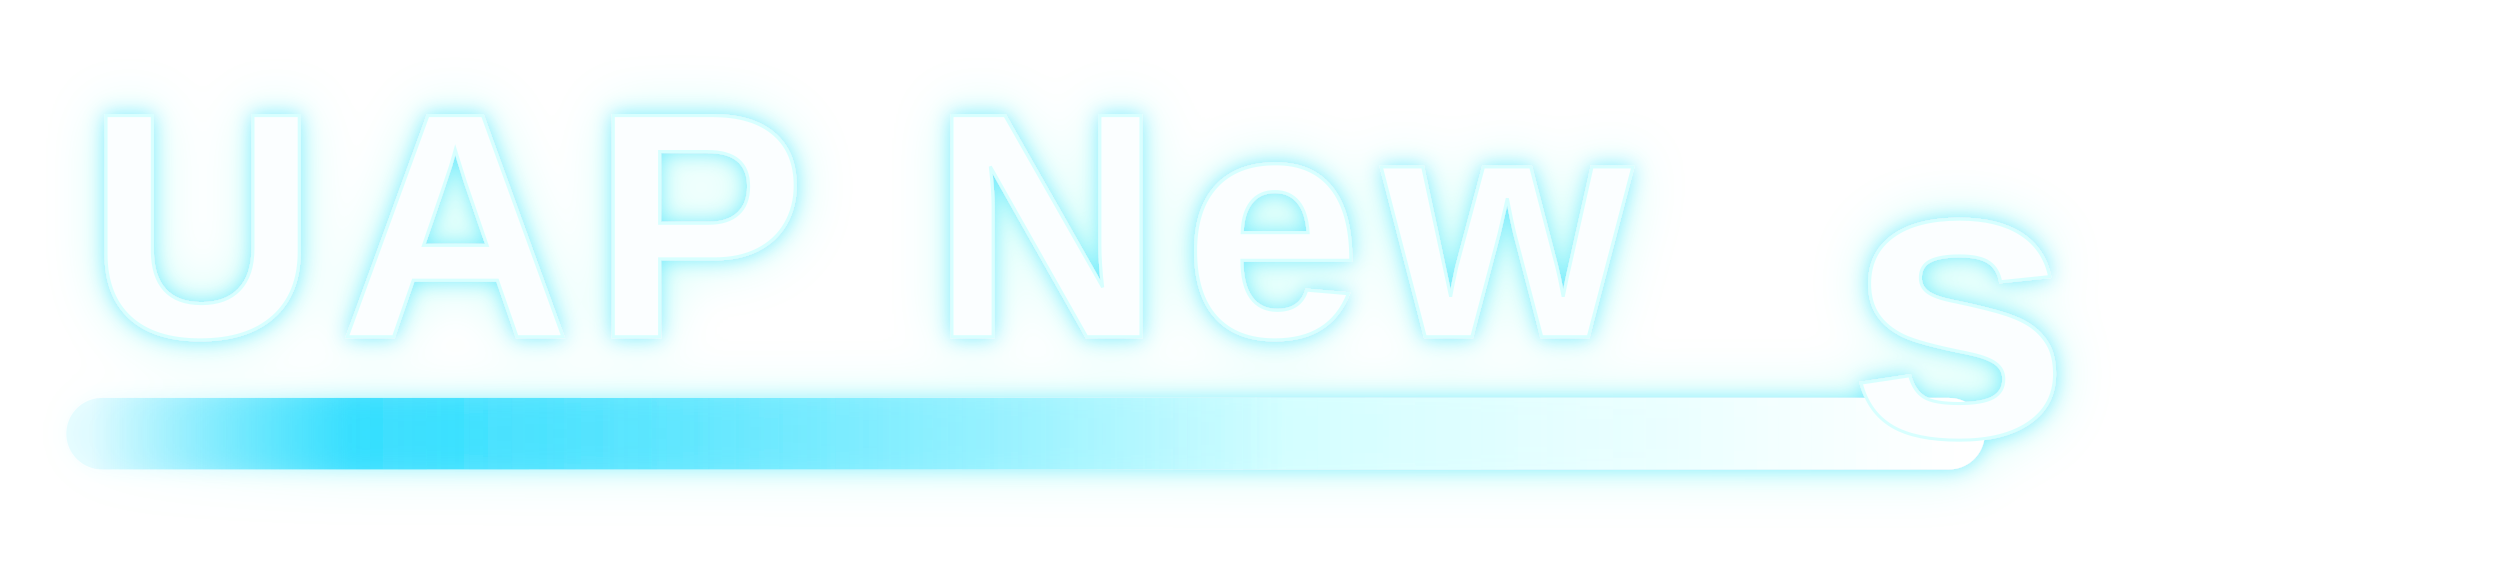
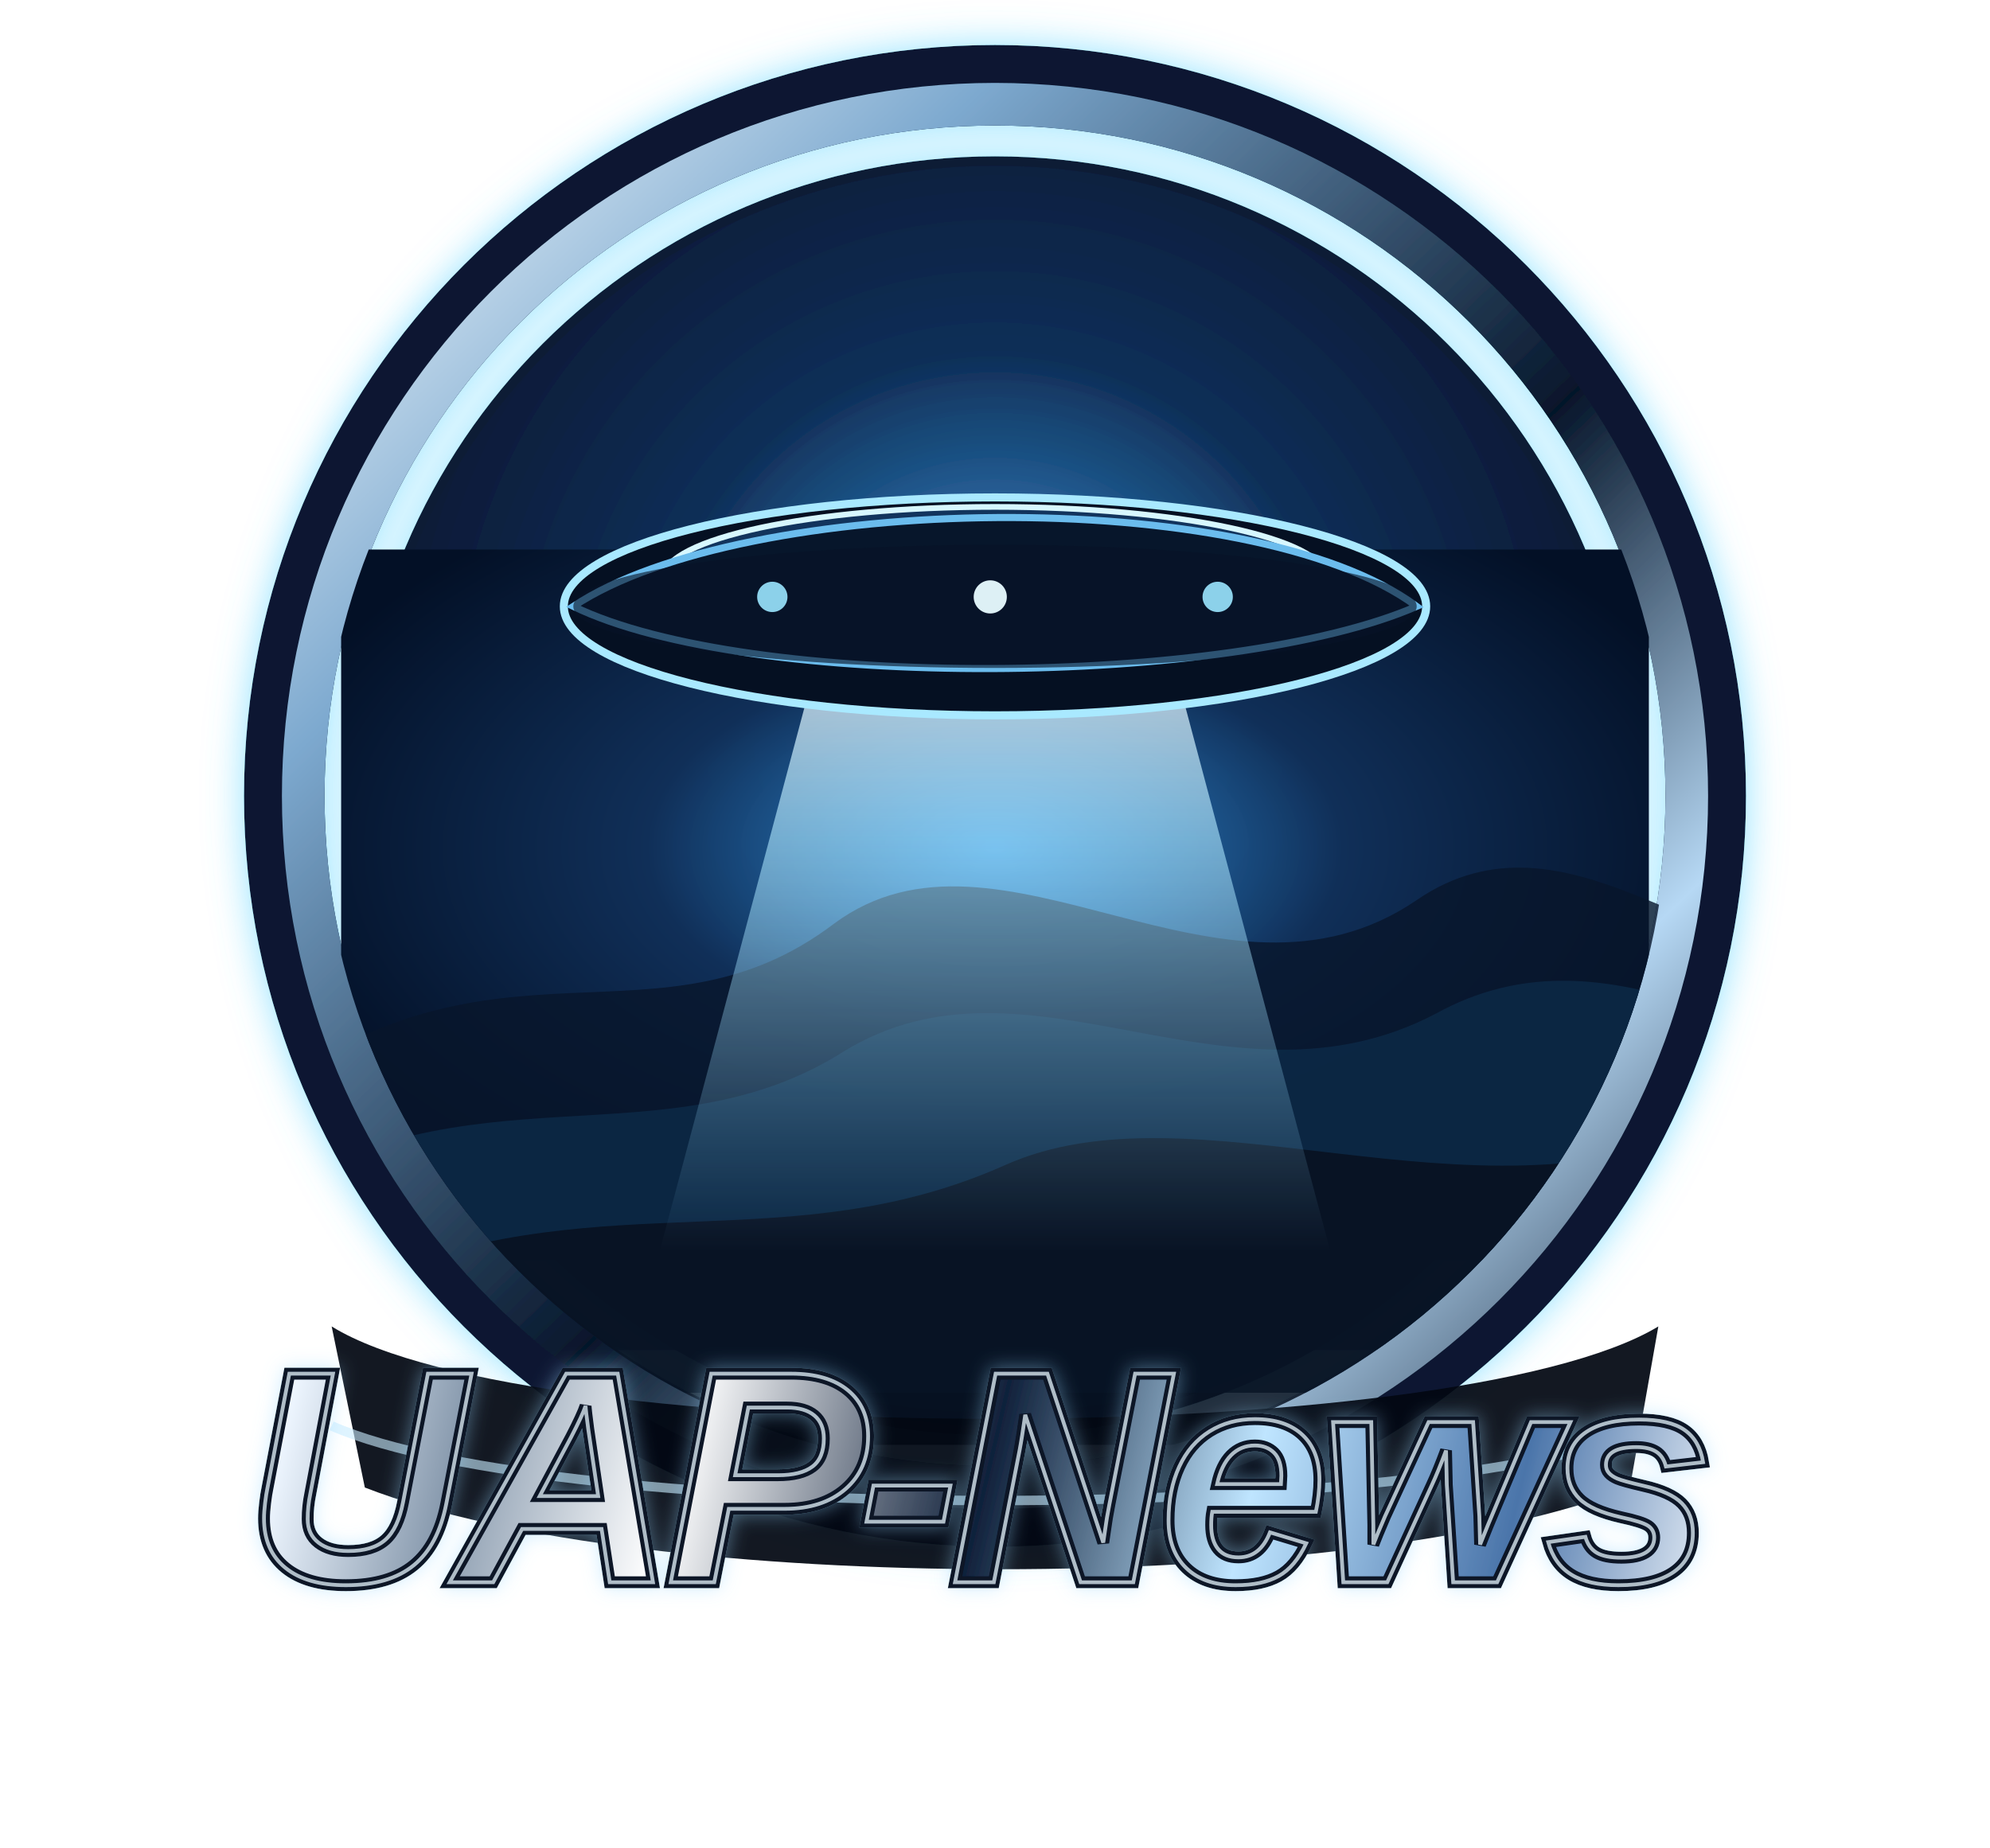
- <svg xmlns="http://www.w3.org/2000/svg" viewBox="0 0 980 230" role="img" aria-labelledby="title desc">
+ <svg xmlns="http://www.w3.org/2000/svg" viewBox="0 0 420 390" role="img" aria-labelledby="title desc">
  <defs>
-     <style>
-       @keyframes signalSweep { 0% { stroke-dashoffset: 760; opacity: 0; } 12% { opacity: .95; } 62% { opacity: .9; } 100% { stroke-dashoffset: -760; opacity: 0; } }
-       @keyframes logoPulse { 0%,100% { opacity: .92; } 50% { opacity: 1; } }
-       .sweep { animation: signalSweep 4.8s ease-in-out infinite; }
-       .wordmark { animation: logoPulse 6.5s ease-in-out infinite; }
-     </style>
-     <filter id="softGlow" x="-12%" y="-45%" width="124%" height="190%">
-       <feGaussianBlur in="SourceAlpha" stdDeviation="4" result="blur1" />
-       <feFlood flood-color="#00d4ff" flood-opacity="0.44" result="cyan" />
-       <feComposite in="cyan" in2="blur1" operator="in" result="glow1" />
-       <feGaussianBlur in="SourceAlpha" stdDeviation="11" result="blur2" />
-       <feFlood flood-color="#00ffdd" flood-opacity="0.2" result="aqua" />
-       <feComposite in="aqua" in2="blur2" operator="in" result="glow2" />
+     <radialGradient id="sky" cx="50%" cy="42%" r="58%">
+       <stop offset="0" stop-color="#2e8fdc" stop-opacity="0.92" />
+       <stop offset="0.46" stop-color="#102f58" />
+       <stop offset="1" stop-color="#031026" />
+     </radialGradient>
+     <linearGradient id="rim" x1="70" y1="28" x2="350" y2="318" gradientUnits="userSpaceOnUse">
+       <stop offset="0" stop-color="#f4fbff" />
+       <stop offset="0.22" stop-color="#7da9cf" />
+       <stop offset="0.55" stop-color="#06162b" />
+       <stop offset="0.78" stop-color="#b6d8f4" />
+       <stop offset="1" stop-color="#071529" />
+     </linearGradient>
+     <linearGradient id="metal" x1="62" y1="292" x2="360" y2="362" gradientUnits="userSpaceOnUse">
+       <stop offset="0" stop-color="#eef6ff" />
+       <stop offset="0.12" stop-color="#8799ad" />
+       <stop offset="0.27" stop-color="#ffffff" />
+       <stop offset="0.48" stop-color="#10213b" />
+       <stop offset="0.66" stop-color="#bfe5ff" />
+       <stop offset="0.84" stop-color="#4b75aa" />
+       <stop offset="1" stop-color="#f7fbff" />
+     </linearGradient>
+     <linearGradient id="beam" x1="210" y1="130" x2="210" y2="264" gradientUnits="userSpaceOnUse">
+       <stop offset="0" stop-color="#ffffff" stop-opacity="0.96" />
+       <stop offset="0.35" stop-color="#aee8ff" stop-opacity="0.72" />
+       <stop offset="1" stop-color="#8cd6ff" stop-opacity="0" />
+     </linearGradient>
+     <filter id="glow" x="-25%" y="-25%" width="150%" height="150%">
+       <feGaussianBlur stdDeviation="4" result="blur" />
+       <feColorMatrix in="blur" type="matrix" values="0 0 0 0 0.1 0 0 0 0 0.65 0 0 0 0 1 0 0 0 .65 0" result="blue" />
      <feMerge>
-         <feMergeNode in="glow2" />
-         <feMergeNode in="glow1" />
+         <feMergeNode in="blue" />
        <feMergeNode in="SourceGraphic" />
      </feMerge>
    </filter>
-     <linearGradient id="tailGrad" x1="36" y1="0" x2="768" y2="0" gradientUnits="userSpaceOnUse">
-       <stop offset="0" stop-color="#00d4ff" stop-opacity="0.08" />
-       <stop offset="0.14" stop-color="#00d4ff" stop-opacity="0.66" />
-       <stop offset="0.64" stop-color="#d5ffff" stop-opacity="0.92" />
-       <stop offset="1" stop-color="#ffffff" stop-opacity="1" />
-     </linearGradient>
-     <linearGradient id="sweepGrad" x1="36" y1="0" x2="768" y2="0" gradientUnits="userSpaceOnUse">
-       <stop offset="0" stop-color="#00d4ff" stop-opacity="0" />
-       <stop offset="0.45" stop-color="#00d4ff" stop-opacity="0" />
-       <stop offset="0.52" stop-color="#7dffff" stop-opacity="1" />
-       <stop offset="0.6" stop-color="#ffffff" stop-opacity="1" />
-       <stop offset="0.68" stop-color="#00ffdd" stop-opacity="0" />
-       <stop offset="1" stop-color="#00ffdd" stop-opacity="0" />
-     </linearGradient>
+     <filter id="textShadow" x="-15%" y="-35%" width="130%" height="170%">
+       <feDropShadow dx="0" dy="5" stdDeviation="3" flood-color="#000814" flood-opacity="0.78" />
+       <feDropShadow dx="0" dy="0" stdDeviation="2" flood-color="#9bd9ff" flood-opacity="0.45" />
+     </filter>
+     <clipPath id="discClip">
+       <circle cx="210" cy="168" r="142" />
+     </clipPath>
  </defs>
-   <g filter="url(#softGlow)">
-     <path d="M 764 170 H 40" fill="none" stroke="url(#tailGrad)" stroke-width="28" stroke-linecap="round" />
-     <path class="sweep" d="M 764 170 H 40" fill="none" stroke="url(#sweepGrad)" stroke-width="29" stroke-linecap="round" stroke-dasharray="210 820" />
-     <g class="wordmark">
-       <text x="34" y="132" textLength="680" lengthAdjust="spacingAndGlyphs" font-family="Rajdhani, 'Arial Narrow', Arial, sans-serif" font-size="126" font-weight="800" letter-spacing="8" fill="#fbfeff" stroke="#d8ffff" stroke-width="1.2">UAP New</text>
-       <text x="724" y="171" font-family="Rajdhani, 'Arial Narrow', Arial, sans-serif" font-size="158" font-weight="800" fill="#fbfeff" stroke="#d8ffff" stroke-width="1.2">s</text>
-     </g>
+   <rect width="420" height="390" fill="transparent" />
+   <g filter="url(#glow)">
+     <circle cx="210" cy="168" r="150" fill="none" stroke="#0b1830" stroke-width="17" />
+     <circle cx="210" cy="168" r="146" fill="none" stroke="url(#rim)" stroke-width="9" />
+     <circle cx="210" cy="168" r="134" fill="url(#sky)" stroke="#0b1d36" stroke-width="2" />
+   </g>
+   <g clip-path="url(#discClip)">
+     <rect x="72" y="116" width="276" height="150" fill="url(#sky)" />
+     <path d="M 56 231 C 105 194 139 223 176 195 C 211 169 258 218 299 190 C 331 168 362 207 382 196 L 382 285 L 56 285 Z" fill="#07152b" opacity="0.8" />
+     <path d="M 54 254 C 99 224 140 246 178 222 C 217 198 259 237 303 214 C 339 194 372 224 390 218 L 390 294 L 54 294 Z" fill="#0c2947" opacity="0.82" />
+     <path d="M 80 269 C 128 250 167 266 212 246 C 252 228 310 260 361 238 L 361 305 L 80 305 Z" fill="#07101f" opacity="0.86" />
+     <path d="M 176 126 L 244 126 L 285 280 L 135 280 Z" fill="url(#beam)" opacity="0.84" />
+     <ellipse cx="210" cy="128" rx="91" ry="23" fill="#051022" stroke="#a9e9ff" stroke-width="1.7" />
+     <ellipse cx="210" cy="122" rx="70" ry="15" fill="#12345d" stroke="#d7f7ff" stroke-width="1.2" />
+     <ellipse cx="210" cy="119" rx="36" ry="8" fill="#d6f7ff" opacity="0.7" />
+     <path d="M 121 128 C 157 104 264 102 299 128 C 260 145 158 146 121 128 Z" fill="#07162b" stroke="#6bbced" stroke-width="1.5" />
+     <ellipse cx="210" cy="128" rx="89" ry="13" fill="#061226" opacity="0.62" />
+     <circle cx="163" cy="126" r="3.2" fill="#9ae6ff" opacity="0.9" />
+     <circle cx="209" cy="126" r="3.5" fill="#e8fbff" opacity="0.95" />
+     <circle cx="257" cy="126" r="3.2" fill="#9ae6ff" opacity="0.9" />
+   </g>
+   <path d="M 70 280 C 112 306 307 306 350 280 L 344 314 C 286 337 136 337 77 314 Z" fill="#020712" opacity="0.93" />
+   <path d="M 70 301 C 118 322 301 322 350 301" fill="none" stroke="#c9ecff" stroke-width="2" opacity="0.6" />
+   <g filter="url(#textShadow)">
+     <text x="52" y="334" font-family="Rajdhani, Arial Narrow, Arial, sans-serif" font-size="64" font-weight="800" font-style="italic" letter-spacing="-2" fill="url(#metal)" stroke="#071226" stroke-width="2.5">UAP-News</text>
+     <text x="52" y="334" font-family="Rajdhani, Arial Narrow, Arial, sans-serif" font-size="64" font-weight="800" font-style="italic" letter-spacing="-2" fill="none" stroke="#e9f8ff" stroke-width="0.8" opacity="0.74">UAP-News</text>
  </g>
</svg>
